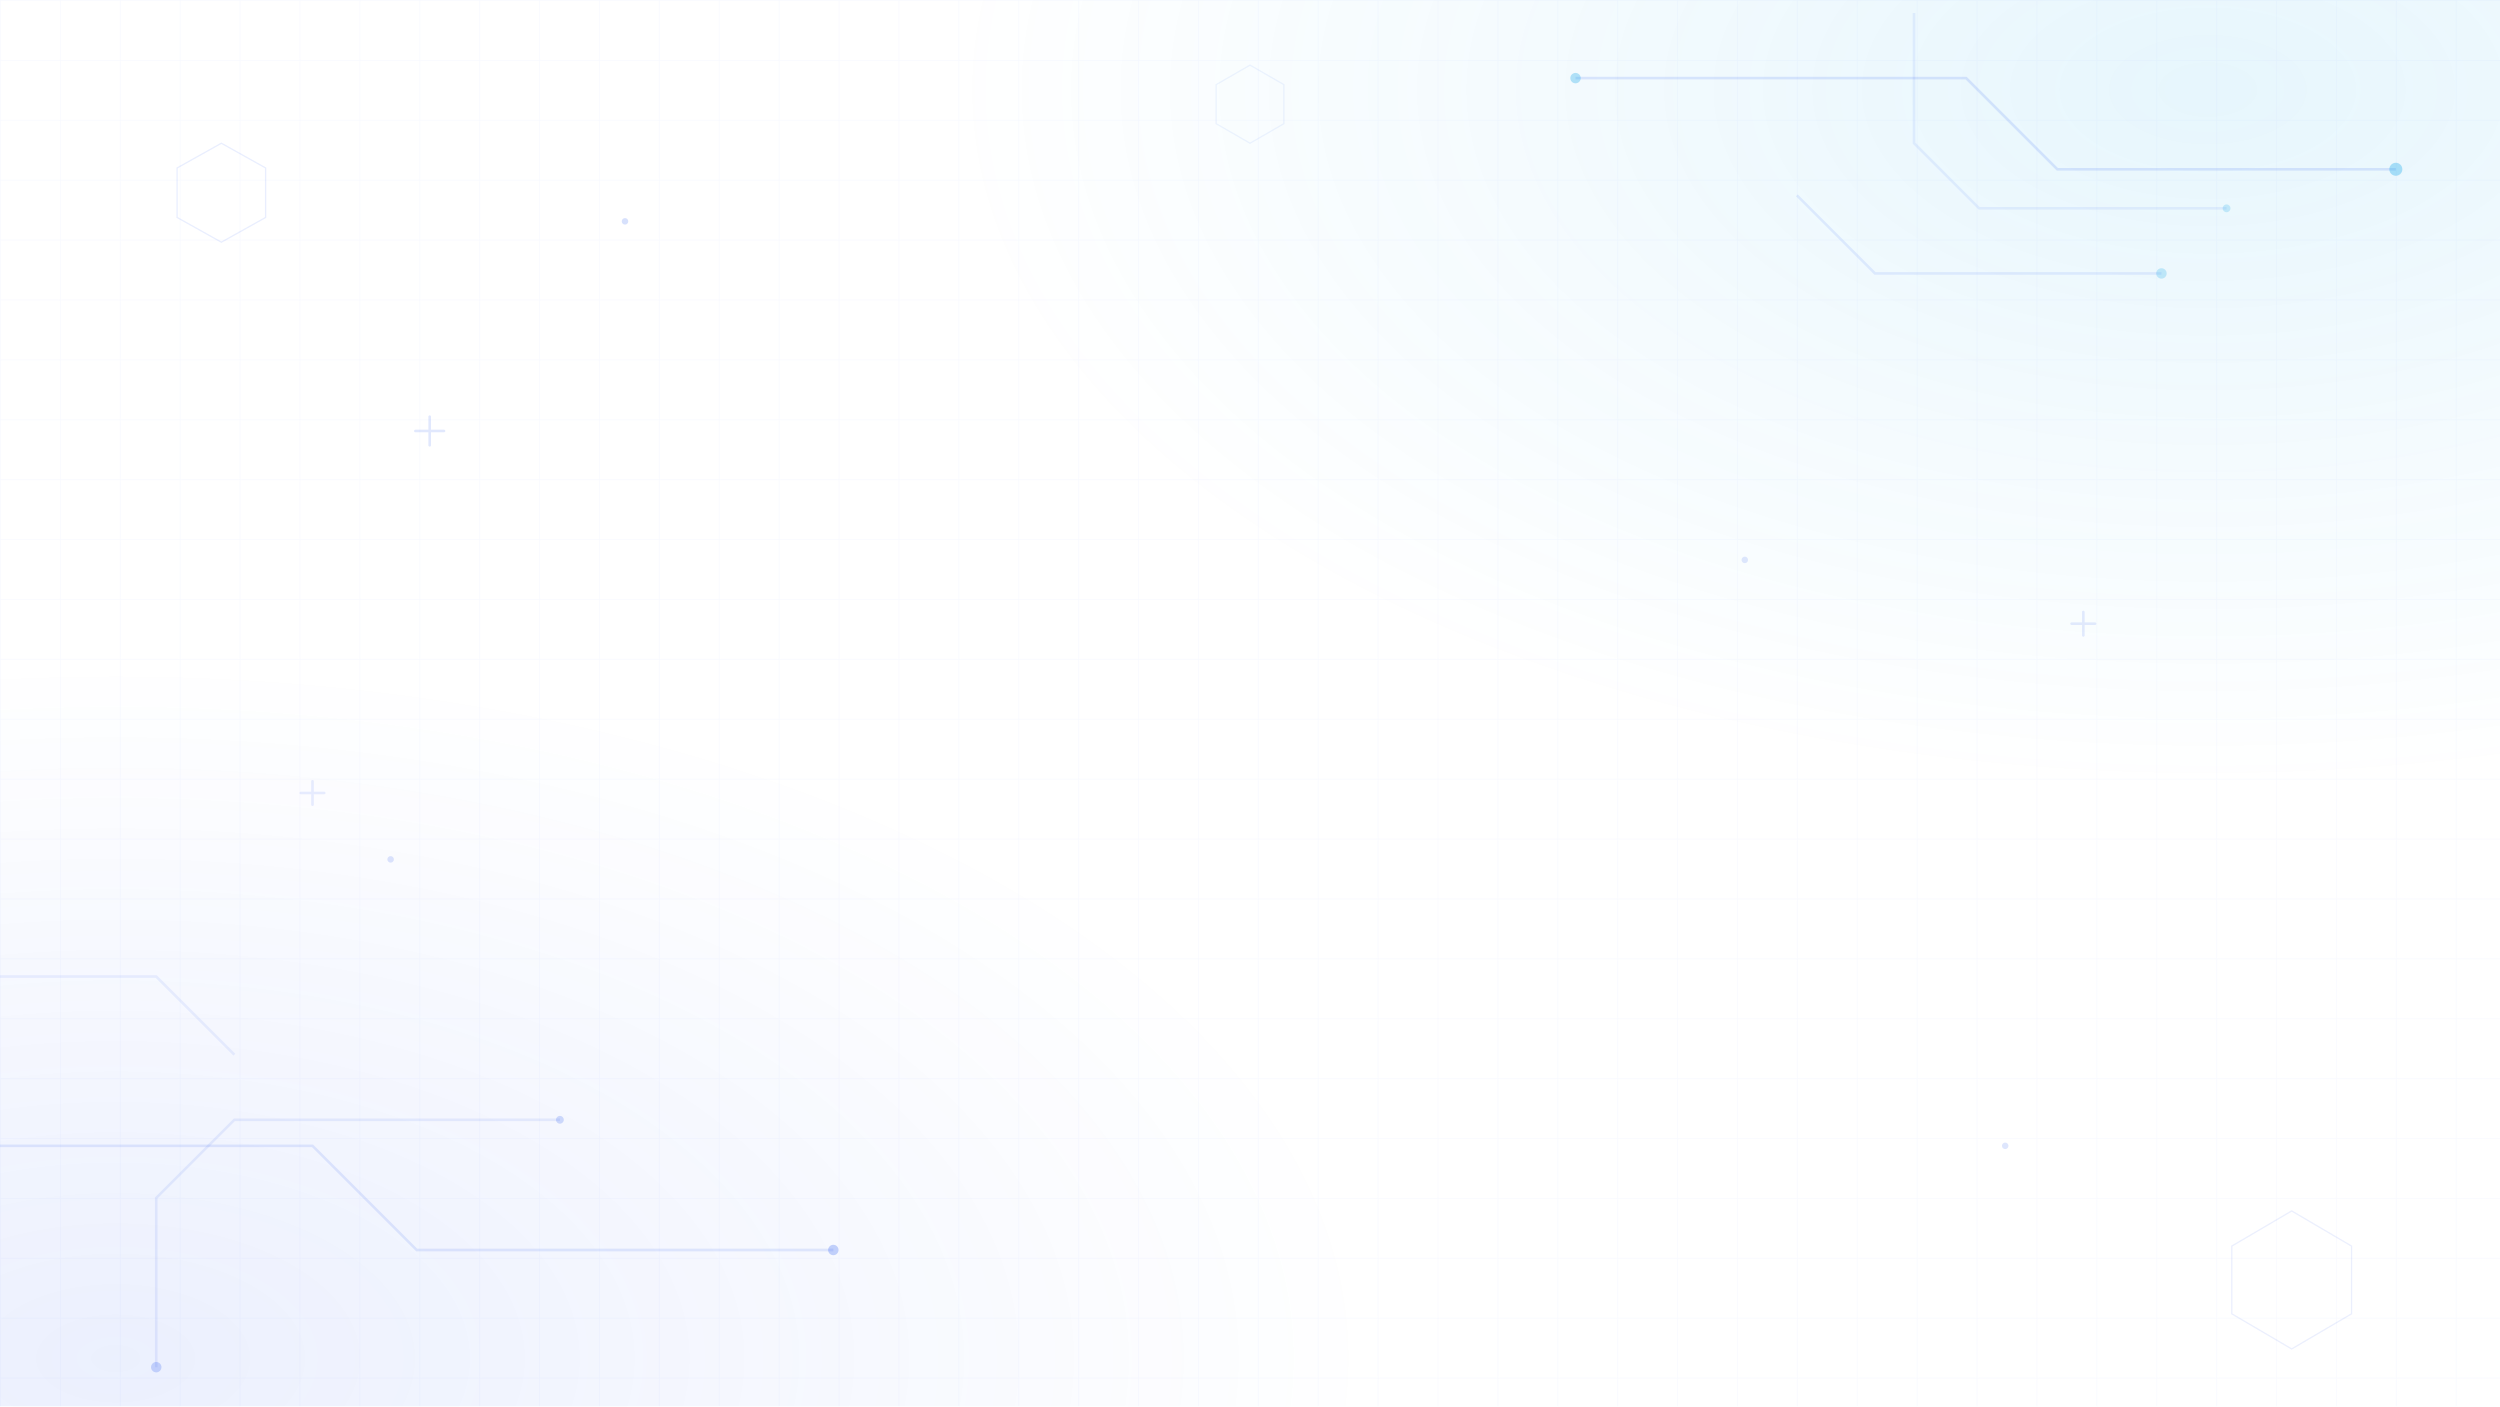
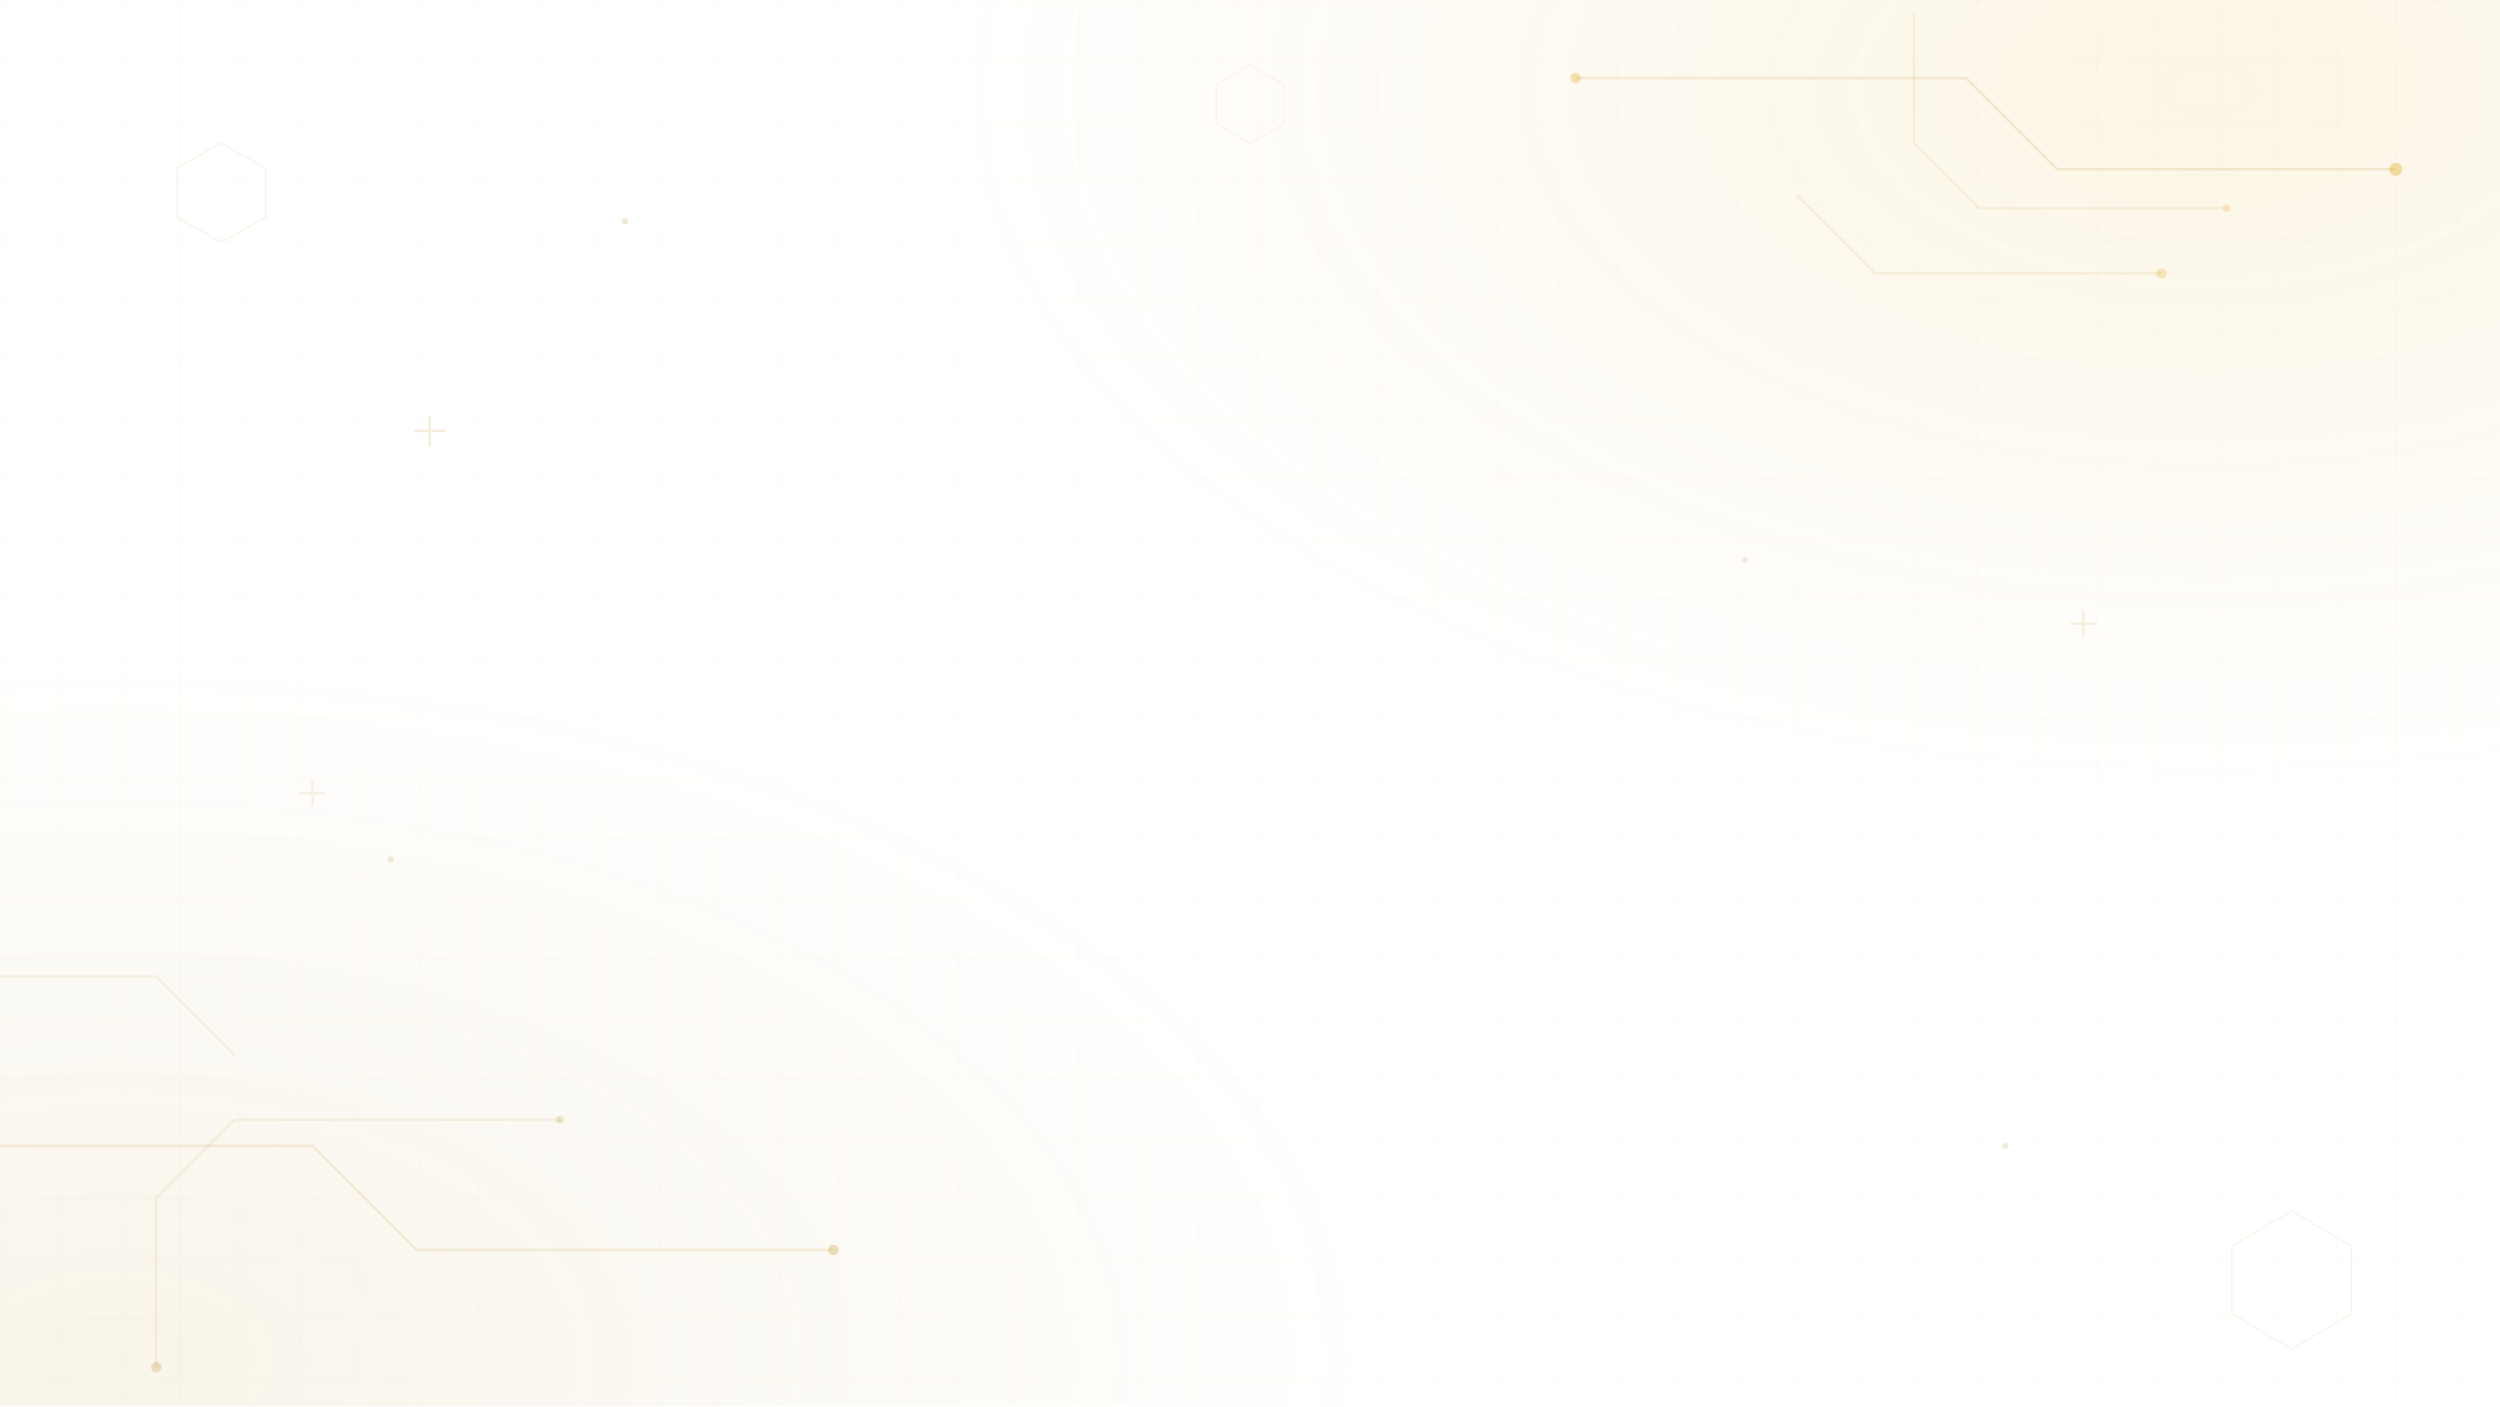
<svg xmlns="http://www.w3.org/2000/svg" viewBox="0 0 1920 1080" preserveAspectRatio="xMidYMid slice">
  <defs>
    <radialGradient id="glowA" cx=".88" cy=".06" r=".5">
-       <stop offset="0" stop-color="#0ea5e9" stop-opacity=".1" />
-       <stop offset="1" stop-color="#0ea5e9" stop-opacity="0" />
+       <stop offset="0" stop-color="#E0A000" stop-opacity=".1" />
+       <stop offset="1" stop-color="#E0A000" stop-opacity="0" />
    </radialGradient>
    <radialGradient id="glowB" cx=".05" cy=".97" r=".5">
-       <stop offset="0" stop-color="#2456f0" stop-opacity=".09" />
-       <stop offset="1" stop-color="#2456f0" stop-opacity="0" />
+       <stop offset="0" stop-color="#B8860B" stop-opacity=".09" />
+       <stop offset="1" stop-color="#B8860B" stop-opacity="0" />
    </radialGradient>
    <pattern id="grid" width="46" height="46" patternUnits="userSpaceOnUse">
-       <path d="M46 0H0v46" fill="none" stroke="#2456f0" stroke-opacity=".038" />
+       <path d="M46 0H0v46" fill="none" stroke="#B8860B" stroke-opacity=".038" />
    </pattern>
  </defs>
  <rect width="1920" height="1080" fill="url(#glowA)" />
  <rect width="1920" height="1080" fill="url(#glowB)" />
  <rect width="1920" height="1080" fill="url(#grid)" />
-   <g fill="none" stroke="#2456f0" stroke-width="2">
+   <g fill="none" stroke="#B8860B" stroke-width="2">
    <path d="M1210 60h300l70 70h260" stroke-opacity=".14" />
    <path d="M1380 150l60 60h220" stroke-opacity=".1" />
    <path d="M1470 10v100l50 50h190" stroke-opacity=".08" />
  </g>
-   <g fill="#0ea5e9">
+   <g fill="#E0A000">
    <circle cx="1210" cy="60" r="4" opacity=".3" />
    <circle cx="1840" cy="130" r="5" opacity=".32" />
    <circle cx="1660" cy="210" r="4" opacity=".22" />
    <circle cx="1710" cy="160" r="3" opacity=".2" />
  </g>
-   <g fill="none" stroke="#2456f0" stroke-width="2">
+   <g fill="none" stroke="#B8860B" stroke-width="2">
    <path d="M-20 880h260l80 80h320" stroke-opacity=".12" />
    <path d="M120 1050V920l60-60h250" stroke-opacity=".09" />
    <path d="M-20 750h140l60 60" stroke-opacity=".08" />
  </g>
-   <g fill="#2456f0">
+   <g fill="#B8860B">
    <circle cx="640" cy="960" r="4" opacity=".26" />
    <circle cx="430" cy="860" r="3" opacity=".2" />
    <circle cx="120" cy="1050" r="4" opacity=".22" />
  </g>
-   <g fill="none" stroke="#2456f0">
+   <g fill="none" stroke="#B8860B">
    <polygon points="170,110 204,129 204,167 170,186 136,167 136,129" stroke-opacity=".1" />
    <polygon points="1760,930 1806,957 1806,1009 1760,1036 1714,1009 1714,957" stroke-opacity=".09" />
    <polygon points="960,50 986,65 986,95 960,110 934,95 934,65" stroke-opacity=".07" />
  </g>
-   <g stroke="#2456f0" stroke-width="2" stroke-linecap="round">
+   <g stroke="#B8860B" stroke-width="2" stroke-linecap="round">
    <path d="M330 320v22M319 331h22" stroke-opacity=".14" />
    <path d="M1600 470v18M1591 479h18" stroke-opacity=".12" />
    <path d="M240 600v18M231 609h18" stroke-opacity=".1" />
  </g>
-   <g fill="#2456f0">
+   <g fill="#B8860B">
    <circle cx="480" cy="170" r="2.5" opacity=".18" />
    <circle cx="1340" cy="430" r="2.5" opacity=".14" />
    <circle cx="300" cy="660" r="2.5" opacity=".16" />
    <circle cx="1540" cy="880" r="2.5" opacity=".15" />
  </g>
</svg>
